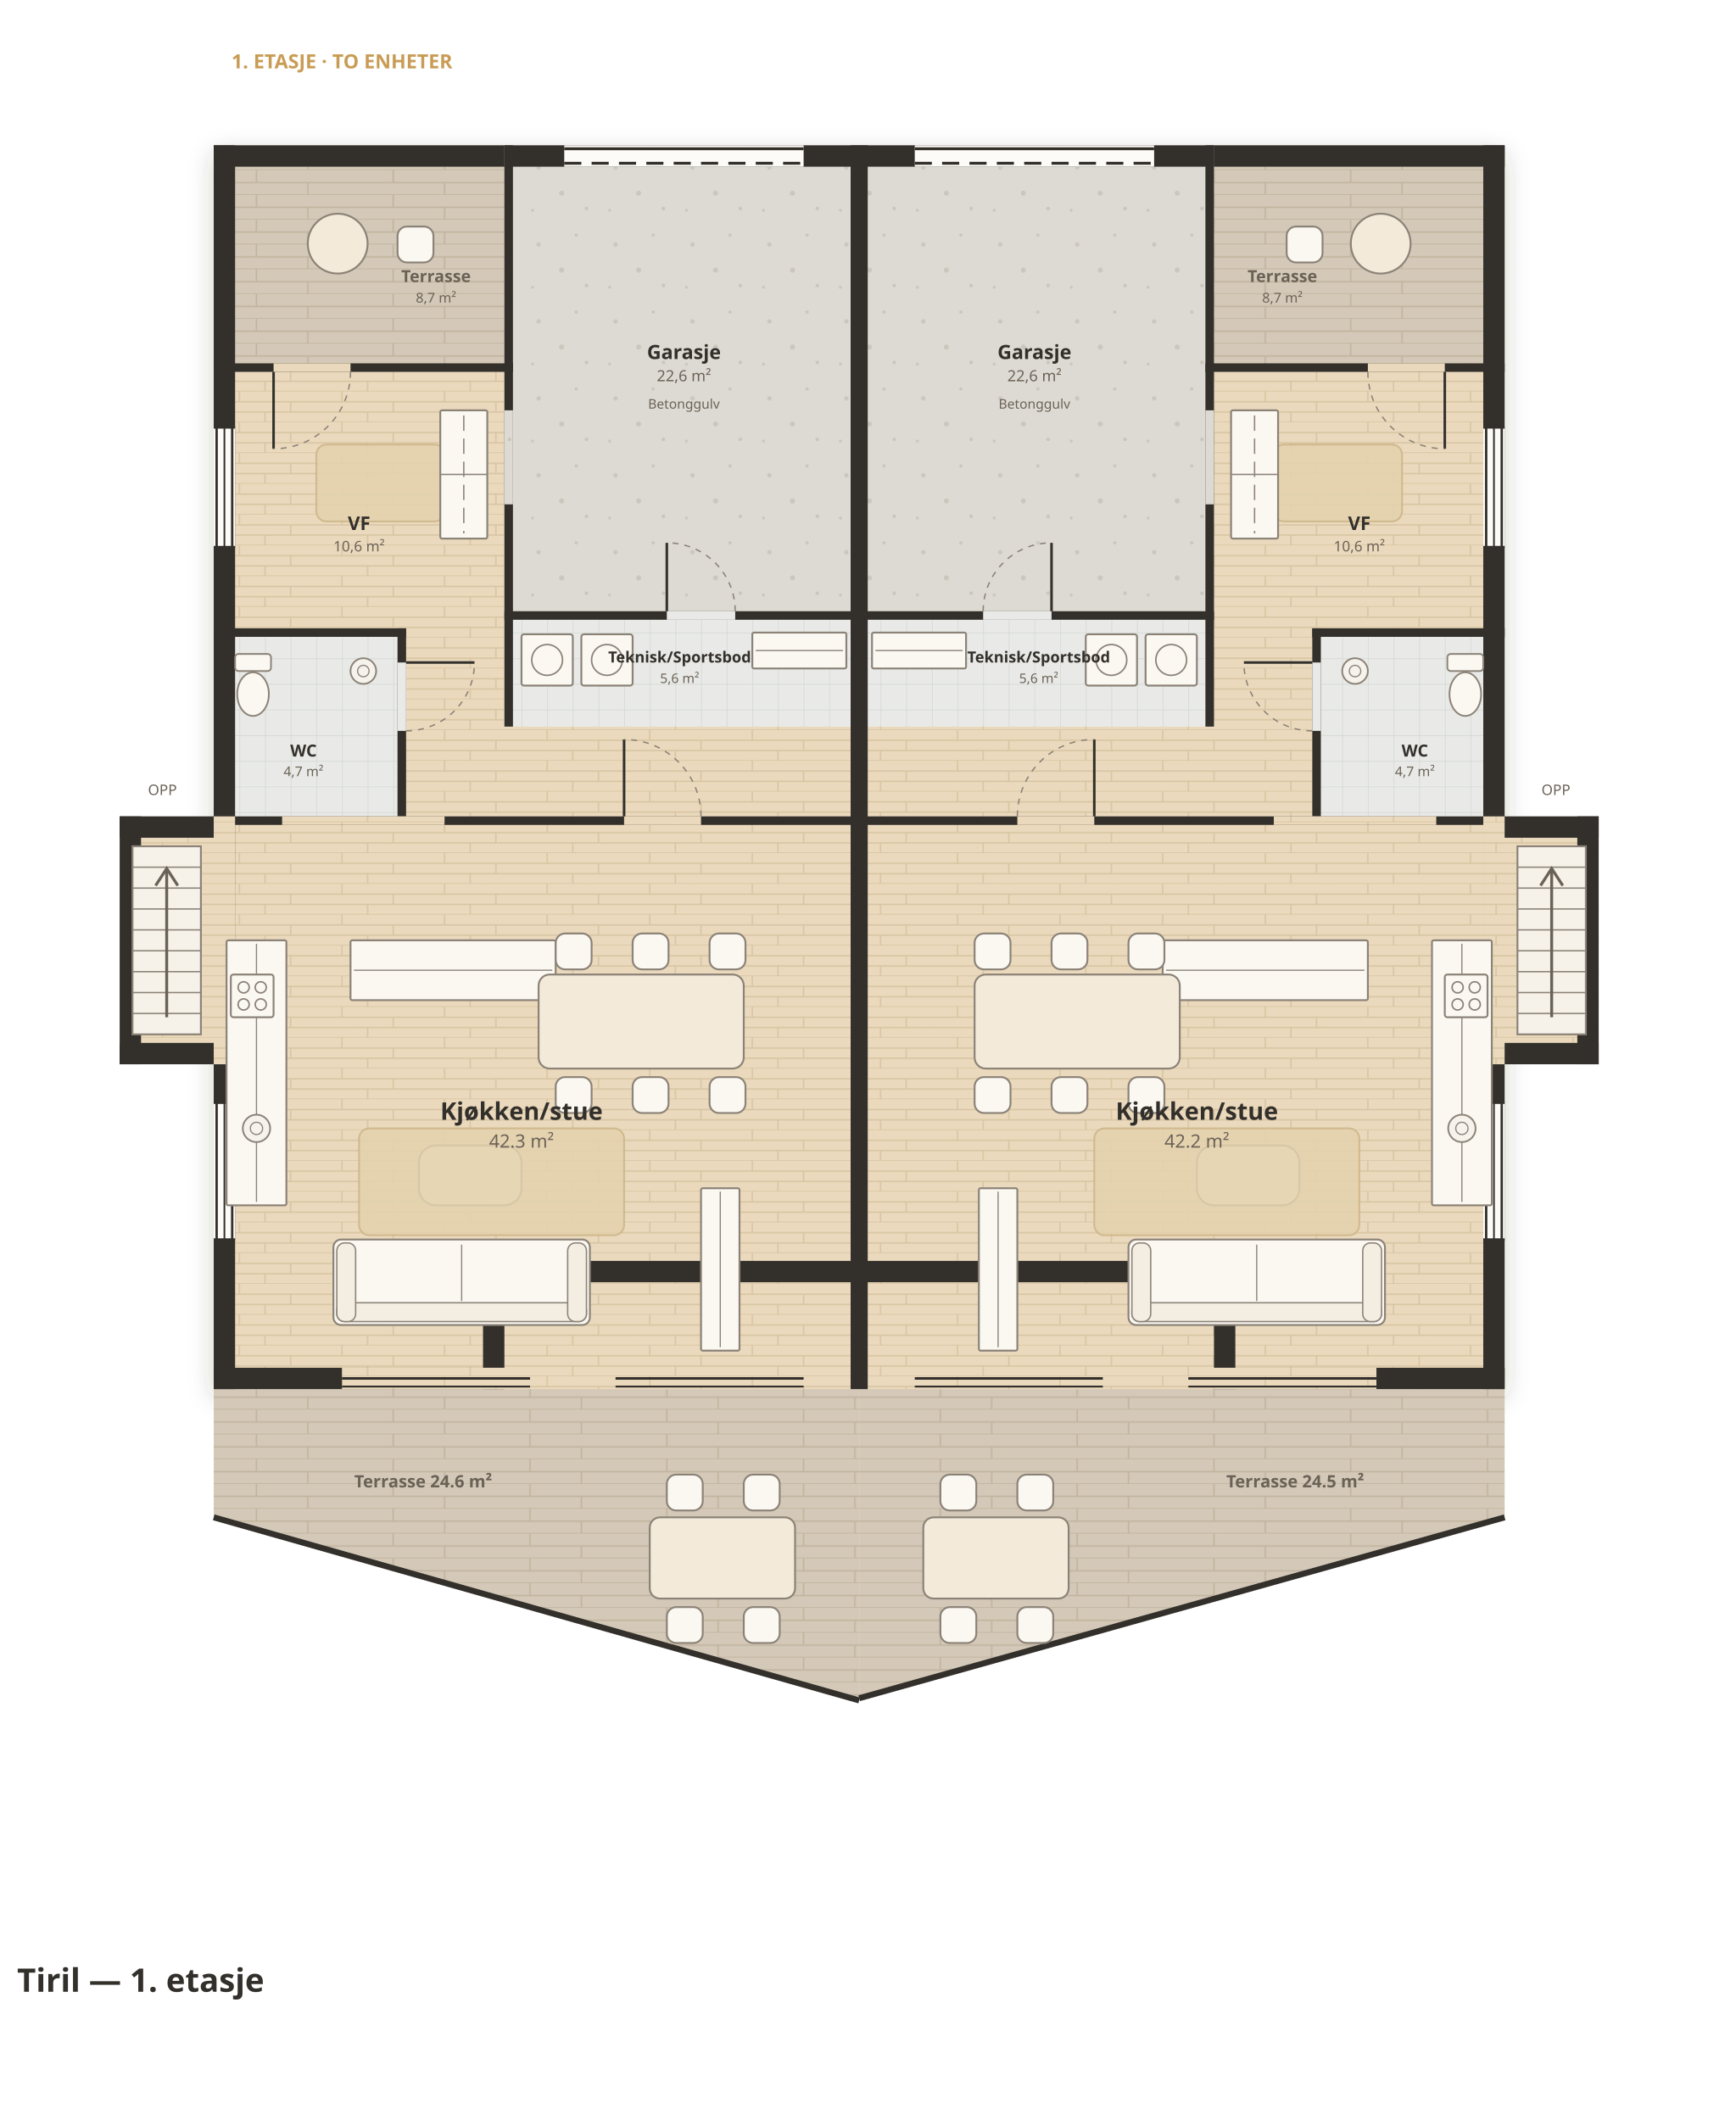
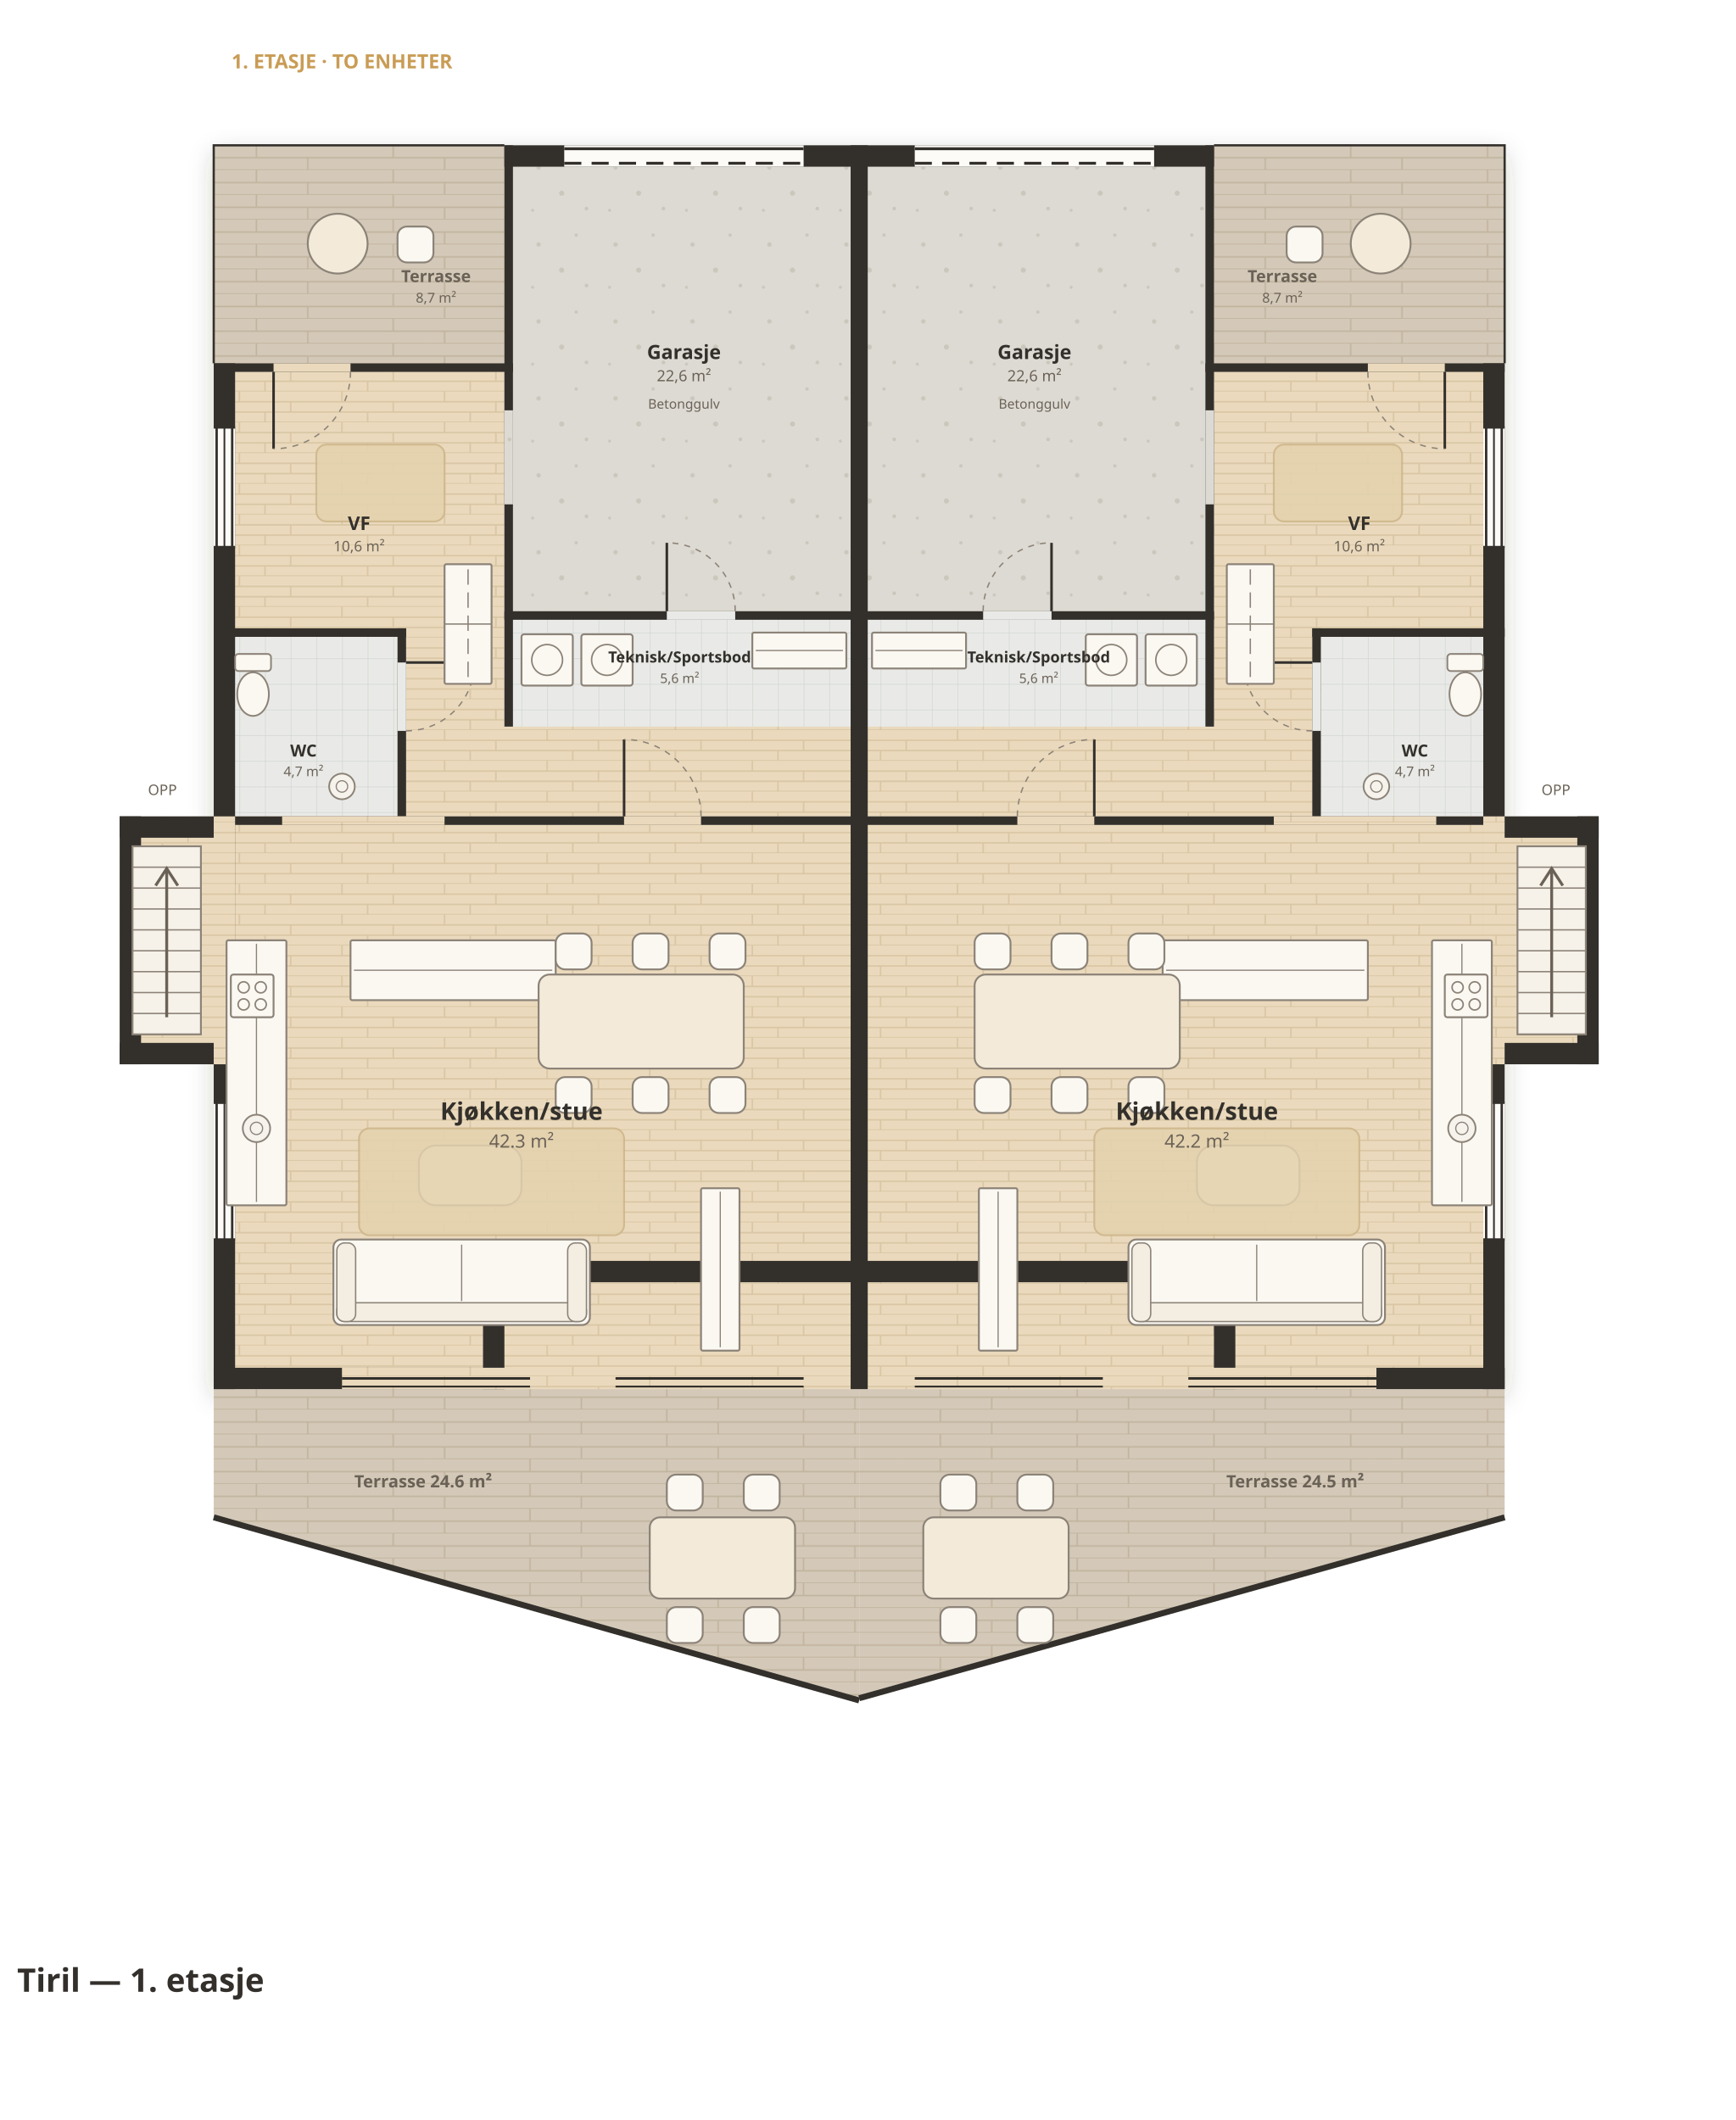
<svg xmlns="http://www.w3.org/2000/svg" viewBox="-2500 -1700 20300 24800" font-family="Poppins, Segoe UI, sans-serif">
  <defs>
    <pattern id="parkett" width="1200" height="360" patternUnits="userSpaceOnUse">
      <rect width="1200" height="360" fill="#EAD9BC" />
      <line x1="0" y1="120" x2="1200" y2="120" stroke="#D9C4A3" stroke-width="16" />
      <line x1="0" y1="240" x2="1200" y2="240" stroke="#D9C4A3" stroke-width="16" />
      <line x1="0" y1="360" x2="1200" y2="360" stroke="#D9C4A3" stroke-width="16" />
      <line x1="300" y1="0" x2="300" y2="120" stroke="#D9C4A3" stroke-width="16" />
      <line x1="900" y1="120" x2="900" y2="240" stroke="#D9C4A3" stroke-width="16" />
      <line x1="600" y1="240" x2="600" y2="360" stroke="#D9C4A3" stroke-width="16" />
    </pattern>
    <pattern id="flis" width="300" height="300" patternUnits="userSpaceOnUse">
      <rect width="300" height="300" fill="#E9EAE7" />
      <path d="M 300 0 L 0 0 0 300" fill="none" stroke="#D2D6D2" stroke-width="14" />
    </pattern>
    <pattern id="dekke" width="1600" height="290" patternUnits="userSpaceOnUse">
      <rect width="1600" height="290" fill="#D4C9B8" />
      <line x1="0" y1="145" x2="1600" y2="145" stroke="#C2B5A0" stroke-width="18" />
      <line x1="0" y1="290" x2="1600" y2="290" stroke="#C2B5A0" stroke-width="18" />
      <line x1="500" y1="0" x2="500" y2="145" stroke="#C2B5A0" stroke-width="18" />
      <line x1="1100" y1="145" x2="1100" y2="290" stroke="#C2B5A0" stroke-width="18" />
    </pattern>
    <pattern id="betong" width="900" height="900" patternUnits="userSpaceOnUse">
      <rect width="900" height="900" fill="#DDDAD3" />
      <circle cx="200" cy="260" r="26" fill="#CBC7BD" />
      <circle cx="640" cy="150" r="20" fill="#CBC7BD" />
      <circle cx="470" cy="560" r="30" fill="#CBC7BD" />
      <circle cx="760" cy="740" r="22" fill="#CBC7BD" />
      <circle cx="130" cy="760" r="18" fill="#CBC7BD" />
    </pattern>
    <filter id="skygge" x="-8%" y="-8%" width="116%" height="116%">
      <feDropShadow dx="0" dy="90" stdDeviation="140" flood-color="#33302C" flood-opacity="0.22" />
    </filter>
  </defs>
  <path d="M 0 0 H 15100 V 14550 H 0 Z" fill="#FDFBF7" filter="url(#skygge)" />
  <path d="M 0 14550 L 3400 14550 L 3400 13300 L 7550 13300 L 7550 18192 L 0 16050 Z" fill="url(#dekke)" />
  <path d="M 0 16050 L 7550 18192" fill="none" stroke="#33302C" stroke-width="70" />
  <text x="2450" y="15700" font-size="200" fill="#6b6257" font-weight="600" text-anchor="middle" font-family="Poppins, Segoe UI, sans-serif">Terrasse 24.6 m²</text>
  <rect x="5100" y="16050" width="1700" height="950" fill="#F3EAD9" stroke="#8C8378" stroke-width="22" rx="120" opacity="1" />
  <rect x="5300" y="15550" width="420" height="420" fill="#FBF8F2" stroke="#8C8378" stroke-width="22" rx="110" opacity="1" />
  <rect x="5300" y="17100" width="420" height="420" fill="#FBF8F2" stroke="#8C8378" stroke-width="22" rx="110" opacity="1" />
  <rect x="6200" y="15550" width="420" height="420" fill="#FBF8F2" stroke="#8C8378" stroke-width="22" rx="110" opacity="1" />
  <rect x="6200" y="17100" width="420" height="420" fill="#FBF8F2" stroke="#8C8378" stroke-width="22" rx="110" opacity="1" />
  <rect x="0" y="0" width="7550" height="14550" fill="url(#parkett)" stroke="none" stroke-width="0" rx="0" opacity="1" />
  <rect x="3400" y="0" width="4150" height="5450" fill="url(#betong)" stroke="none" stroke-width="0" rx="0" opacity="1" />
  <rect x="0" y="5650" width="2150" height="2200" fill="url(#flis)" stroke="none" stroke-width="0" rx="0" opacity="1" />
  <rect x="3400" y="5450" width="4150" height="1350" fill="url(#flis)" stroke="none" stroke-width="0" rx="0" opacity="1" />
  <rect x="0" y="0" width="3400" height="2550" fill="url(#dekke)" stroke="none" stroke-width="0" rx="0" opacity="1" />
  <text x="2600" y="1600" font-size="195" fill="#6b6257" font-weight="600" text-anchor="middle" font-family="Poppins, Segoe UI, sans-serif">Terrasse</text>
  <text x="2600" y="1840" font-size="160" fill="#6b6257" font-weight="400" text-anchor="middle" font-family="Poppins, Segoe UI, sans-serif">8,7 m²</text>
  <rect x="1100" y="800" width="700" height="700" fill="#F3EAD9" stroke="#8C8378" stroke-width="22" rx="350" opacity="1" />
  <rect x="2150" y="950" width="420" height="420" fill="#FBF8F2" stroke="#8C8378" stroke-width="22" rx="110" opacity="1" />
  <rect x="3400" y="0" width="4150" height="250" fill="#33302C" stroke="none" stroke-width="0" rx="0" opacity="1" />
-   <rect x="0" y="0" width="250" height="14550" fill="#33302C" stroke="none" stroke-width="0" rx="0" opacity="1" />
+   <rect x="0" y="2550" width="250" height="12000" fill="#33302C" stroke="none" stroke-width="0" rx="0" opacity="1" />
  <rect x="0" y="14300" width="3400" height="250" fill="#33302C" stroke="none" stroke-width="0" rx="0" opacity="1" />
  <rect x="3400" y="13050" width="4150" height="250" fill="#33302C" stroke="none" stroke-width="0" rx="0" opacity="1" />
  <rect x="3150" y="13050" width="250" height="1500" fill="#33302C" stroke="none" stroke-width="0" rx="0" opacity="1" />
-   <rect x="0" y="0" width="3400" height="250" fill="#33302C" stroke="none" stroke-width="0" rx="0" opacity="1" />
+   <path d="M 0 2550 L 0 0 L 3400 0" fill="none" stroke="#33302C" stroke-width="26" />
  <rect x="3400" y="0" width="100" height="6800" fill="#33302C" stroke="none" stroke-width="0" rx="0" opacity="1" />
  <rect x="0" y="2550" width="3500" height="100" fill="#33302C" stroke="none" stroke-width="0" rx="0" opacity="1" />
  <rect x="0" y="5650" width="2250" height="100" fill="#33302C" stroke="none" stroke-width="0" rx="0" opacity="1" />
  <rect x="2150" y="5650" width="100" height="2200" fill="#33302C" stroke="none" stroke-width="0" rx="0" opacity="1" />
  <rect x="3400" y="5450" width="4150" height="100" fill="#33302C" stroke="none" stroke-width="0" rx="0" opacity="1" />
  <rect x="0" y="7850" width="7550" height="100" fill="#33302C" stroke="none" stroke-width="0" rx="0" opacity="1" />
  <rect x="4100" y="0" width="2800" height="250" fill="#FDFBF7" stroke="none" stroke-width="0" rx="0" opacity="1" />
  <line x1="4100" y1="40" x2="6900" y2="40" stroke="#33302C" stroke-width="34" />
  <line x1="4100" y1="210" x2="6900" y2="210" stroke="#33302C" stroke-width="34" stroke-dasharray="200 120" />
  <rect x="700" y="2550" width="900" height="100" fill="#EAD9BC" stroke="none" stroke-width="0" rx="0" opacity="1" />
  <path d="M 700 2650 L 700 3550" stroke="#33302C" stroke-width="30" fill="none" />
  <path d="M 1600 2650 A 900 900 0 0 1 700 3550" stroke="#8C8378" stroke-width="16" fill="none" stroke-dasharray="70 70" />
  <rect x="3400" y="3100" width="100" height="1100" fill="url(#betong)" stroke="none" stroke-width="0" rx="0" opacity="1" />
  <rect x="2150" y="6050" width="100" height="800" fill="#E9EAE7" stroke="none" stroke-width="0" rx="0" opacity="1" />
  <path d="M 2250 6050 L 3050 6050" stroke="#33302C" stroke-width="30" fill="none" />
  <path d="M 2250 6850 A 800 800 0 0 0 3050 6050" stroke="#8C8378" stroke-width="16" fill="none" stroke-dasharray="70 70" />
  <rect x="5300" y="5450" width="800" height="100" fill="#E9EAE7" stroke="none" stroke-width="0" rx="0" opacity="1" />
  <path d="M 5300 5450 L 5300 4650" stroke="#33302C" stroke-width="30" fill="none" />
  <path d="M 6100 5450 A 800 800 0 0 0 5300 4650" stroke="#8C8378" stroke-width="16" fill="none" stroke-dasharray="70 70" />
  <rect x="800" y="7850" width="1900" height="100" fill="url(#parkett)" stroke="none" stroke-width="0" rx="0" opacity="1" />
  <rect x="4800" y="7850" width="900" height="100" fill="#EAD9BC" stroke="none" stroke-width="0" rx="0" opacity="1" />
  <path d="M 4800 7850 L 4800 6950" stroke="#33302C" stroke-width="30" fill="none" />
  <path d="M 5700 7850 A 900 900 0 0 0 4800 6950" stroke="#8C8378" stroke-width="16" fill="none" stroke-dasharray="70 70" />
  <rect x="-1100" y="7850" width="1350" height="2900" fill="url(#parkett)" stroke="none" stroke-width="0" rx="0" opacity="1" />
  <rect x="-1100" y="7850" width="1100" height="250" fill="#33302C" stroke="none" stroke-width="0" rx="0" opacity="1" />
  <rect x="-1100" y="10500" width="1100" height="250" fill="#33302C" stroke="none" stroke-width="0" rx="0" opacity="1" />
  <rect x="-1100" y="7850" width="250" height="2900" fill="#33302C" stroke="none" stroke-width="0" rx="0" opacity="1" />
  <rect x="-950" y="8200" width="800" height="2200" fill="#F6F2EA" stroke="#8C8378" stroke-width="22" rx="0" opacity="1" />
  <line x1="-950" y1="8444.444" x2="-150" y2="8444.444" stroke="#8C8378" stroke-width="16" />
  <line x1="-950" y1="8688.889" x2="-150" y2="8688.889" stroke="#8C8378" stroke-width="16" />
  <line x1="-950" y1="8933.333" x2="-150" y2="8933.333" stroke="#8C8378" stroke-width="16" />
  <line x1="-950" y1="9177.778" x2="-150" y2="9177.778" stroke="#8C8378" stroke-width="16" />
  <line x1="-950" y1="9422.222" x2="-150" y2="9422.222" stroke="#8C8378" stroke-width="16" />
  <line x1="-950" y1="9666.667" x2="-150" y2="9666.667" stroke="#8C8378" stroke-width="16" />
  <line x1="-950" y1="9911.111" x2="-150" y2="9911.111" stroke="#8C8378" stroke-width="16" />
  <line x1="-950" y1="10155.556" x2="-150" y2="10155.556" stroke="#8C8378" stroke-width="16" />
  <line x1="-550.0" y1="10200" x2="-550.0" y2="8460" stroke="#6b6257" stroke-width="34" />
  <path d="M -680.0 8660 L -550.0 8460 L -420.0 8660" fill="none" stroke="#6b6257" stroke-width="34" />
  <text x="-600" y="7600" font-size="170" fill="#6b6257" font-weight="500" text-anchor="middle" font-family="Poppins, Segoe UI, sans-serif">OPP</text>
  <rect x="0" y="8650" width="250" height="1400" fill="url(#parkett)" stroke="none" stroke-width="0" rx="0" opacity="1" />
  <rect x="1500" y="14300" width="2200" height="250" fill="url(#parkett)" stroke="none" stroke-width="0" rx="0" opacity="1" />
  <line x1="1500" y1="14425.0" x2="3700" y2="14425.0" stroke="#33302C" stroke-width="30" />
  <line x1="1500" y1="14520" x2="3700" y2="14520" stroke="#33302C" stroke-width="22" />
  <rect x="4700" y="14300" width="2200" height="250" fill="url(#parkett)" stroke="none" stroke-width="0" rx="0" opacity="1" />
  <line x1="4700" y1="14425.0" x2="6900" y2="14425.0" stroke="#33302C" stroke-width="30" />
  <line x1="4700" y1="14520" x2="6900" y2="14520" stroke="#33302C" stroke-width="22" />
  <rect x="0" y="3300" width="250" height="1400" fill="#FDFBF7" stroke="none" stroke-width="0" rx="0" opacity="1" />
  <line x1="34" y1="3300" x2="34" y2="4700" stroke="#33302C" stroke-width="28" />
  <line x1="216" y1="3300" x2="216" y2="4700" stroke="#33302C" stroke-width="28" />
  <line x1="125.0" y1="3300" x2="125.0" y2="4700" stroke="#33302C" stroke-width="20" />
  <line x1="0" y1="3300" x2="250" y2="3300" stroke="#33302C" stroke-width="28" />
  <line x1="0" y1="4700" x2="250" y2="4700" stroke="#33302C" stroke-width="28" />
  <rect x="0" y="11200" width="250" height="1600" fill="#FDFBF7" stroke="none" stroke-width="0" rx="0" opacity="1" />
  <line x1="34" y1="11200" x2="34" y2="12800" stroke="#33302C" stroke-width="28" />
  <line x1="216" y1="11200" x2="216" y2="12800" stroke="#33302C" stroke-width="28" />
  <line x1="125.0" y1="11200" x2="125.0" y2="12800" stroke="#33302C" stroke-width="20" />
  <line x1="0" y1="11200" x2="250" y2="11200" stroke="#33302C" stroke-width="28" />
  <line x1="0" y1="12800" x2="250" y2="12800" stroke="#33302C" stroke-width="28" />
  <text x="5500" y="2500" font-size="230" fill="#33302C" font-weight="600" text-anchor="middle" font-family="Poppins, Segoe UI, sans-serif">Garasje</text>
  <text x="5500" y="2760" font-size="180" fill="#6b6257" font-weight="400" text-anchor="middle" font-family="Poppins, Segoe UI, sans-serif">22,6 m²</text>
  <text x="5500" y="3080" font-size="155" fill="#6b6257" font-weight="400" text-anchor="middle" font-family="Poppins, Segoe UI, sans-serif">Betonggulv</text>
  <rect x="1200" y="3500" width="1500" height="900" fill="#E4D2AE" stroke="#CDB588" stroke-width="22" rx="120" opacity="0.85" />
-   <rect x="2650" y="3100" width="550" height="1500" fill="#FBF8F2" stroke="#8C8378" stroke-width="22" rx="20" opacity="1" />
-   <line x1="2925.0" y1="3160" x2="2925.0" y2="4540" stroke="#8C8378" stroke-width="16" stroke-dasharray="180 90" />
-   <line x1="2650" y1="3850.0" x2="3200" y2="3850.0" stroke="#8C8378" stroke-width="16" />
+   <rect x="2700" y="4900" width="550" height="1400" fill="#FBF8F2" stroke="#8C8378" stroke-width="22" rx="20" opacity="1" />
+   <line x1="2975.0" y1="4960" x2="2975.0" y2="6240" stroke="#8C8378" stroke-width="16" stroke-dasharray="180 90" />
+   <line x1="2700" y1="5600.0" x2="3250" y2="5600.0" stroke="#8C8378" stroke-width="16" />
  <rect x="250" y="5950" width="420" height="200" fill="#FBF8F2" stroke="#8C8378" stroke-width="20" rx="40" opacity="1" />
  <ellipse cx="460" cy="6420" rx="185" ry="255" fill="#FBF8F2" stroke="#8C8378" stroke-width="20" />
-   <circle cx="1750" cy="6150" r="150" fill="#F6F3EC" stroke="#8C8378" stroke-width="20" />
-   <circle cx="1750" cy="6150" r="67" fill="none" stroke="#8C8378" stroke-width="14" />
+   <circle cx="1500" cy="7500" r="150" fill="#F6F3EC" stroke="#8C8378" stroke-width="20" />
+   <circle cx="1500" cy="7500" r="67" fill="none" stroke="#8C8378" stroke-width="14" />
  <rect x="3600" y="5720" width="600" height="600" fill="#FBF8F2" stroke="#8C8378" stroke-width="22" rx="30" opacity="1" />
  <circle cx="3900.0" cy="6020.0" r="180.0" fill="none" stroke="#8C8378" stroke-width="18" />
  <rect x="4300" y="5720" width="600" height="600" fill="#FBF8F2" stroke="#8C8378" stroke-width="22" rx="30" opacity="1" />
  <circle cx="4600.0" cy="6020.0" r="180.0" fill="none" stroke="#8C8378" stroke-width="18" />
  <rect x="6300" y="5700" width="1100" height="420" fill="#FBF8F2" stroke="#8C8378" stroke-width="22" rx="20" opacity="1" />
  <line x1="6340" y1="5910.0" x2="7360" y2="5910.0" stroke="#8C8378" stroke-width="14" />
  <rect x="150" y="9300" width="700" height="3100" fill="#FBF8F2" stroke="#8C8378" stroke-width="22" rx="20" opacity="1" />
  <line x1="500.0" y1="9340" x2="500.0" y2="12360" stroke="#8C8378" stroke-width="14" />
  <rect x="200" y="9700" width="500" height="500" fill="#FBF8F2" stroke="#8C8378" stroke-width="22" rx="30" opacity="1" />
  <circle cx="350.0" cy="9850.0" r="65.0" fill="none" stroke="#8C8378" stroke-width="18" />
  <circle cx="550.0" cy="9850.0" r="65.0" fill="none" stroke="#8C8378" stroke-width="18" />
  <circle cx="350.0" cy="10050.0" r="65.0" fill="none" stroke="#8C8378" stroke-width="18" />
  <circle cx="550.0" cy="10050.0" r="65.0" fill="none" stroke="#8C8378" stroke-width="18" />
  <circle cx="500" cy="11500" r="160" fill="#F6F3EC" stroke="#8C8378" stroke-width="20" />
  <circle cx="500" cy="11500" r="72" fill="none" stroke="#8C8378" stroke-width="14" />
  <rect x="1600" y="9300" width="2400" height="700" fill="#FBF8F2" stroke="#8C8378" stroke-width="22" rx="20" opacity="1" />
  <line x1="1640" y1="9650.0" x2="3960" y2="9650.0" stroke="#8C8378" stroke-width="14" />
  <rect x="3800" y="9700" width="2400" height="1100" fill="#F3EAD9" stroke="#8C8378" stroke-width="22" rx="130" opacity="1" />
  <rect x="4000" y="9220" width="420" height="420" fill="#FBF8F2" stroke="#8C8378" stroke-width="22" rx="110" opacity="1" />
  <rect x="4000" y="10900" width="420" height="420" fill="#FBF8F2" stroke="#8C8378" stroke-width="22" rx="110" opacity="1" />
  <rect x="4900" y="9220" width="420" height="420" fill="#FBF8F2" stroke="#8C8378" stroke-width="22" rx="110" opacity="1" />
  <rect x="4900" y="10900" width="420" height="420" fill="#FBF8F2" stroke="#8C8378" stroke-width="22" rx="110" opacity="1" />
  <rect x="5800" y="9220" width="420" height="420" fill="#FBF8F2" stroke="#8C8378" stroke-width="22" rx="110" opacity="1" />
  <rect x="5800" y="10900" width="420" height="420" fill="#FBF8F2" stroke="#8C8378" stroke-width="22" rx="110" opacity="1" />
  <rect x="1400" y="12800" width="3000" height="1000" fill="#FBF8F2" stroke="#8C8378" stroke-width="22" rx="90" opacity="1" />
  <rect x="1440" y="13540" width="2920" height="220" fill="#F3EDE2" stroke="#8C8378" stroke-width="16" rx="90" opacity="1" />
  <rect x="1440" y="12840" width="220" height="920" fill="#F3EDE2" stroke="#8C8378" stroke-width="16" rx="90" opacity="1" />
  <rect x="4140" y="12840" width="220" height="920" fill="#F3EDE2" stroke="#8C8378" stroke-width="16" rx="90" opacity="1" />
  <line x1="2900.0" y1="12860" x2="2900.0" y2="13520" stroke="#8C8378" stroke-width="14" />
  <rect x="2400" y="11700" width="1200" height="700" fill="#F3EAD9" stroke="#8C8378" stroke-width="22" rx="200" opacity="1" />
  <rect x="1700" y="11500" width="3100" height="1250" fill="#E4D2AE" stroke="#CDB588" stroke-width="22" rx="120" opacity="0.85" />
  <rect x="5700" y="12200" width="450" height="1900" fill="#FBF8F2" stroke="#8C8378" stroke-width="22" rx="20" opacity="1" />
  <line x1="5925.0" y1="12240" x2="5925.0" y2="14060" stroke="#8C8378" stroke-width="14" />
  <text x="1700" y="4500" font-size="220" fill="#33302C" font-weight="600" text-anchor="middle" font-family="Poppins, Segoe UI, sans-serif">VF</text>
  <text x="1700" y="4750" font-size="170" fill="#6b6257" font-weight="400" text-anchor="middle" font-family="Poppins, Segoe UI, sans-serif">10,6 m²</text>
  <text x="1050" y="7150" font-size="195" fill="#33302C" font-weight="600" text-anchor="middle" font-family="Poppins, Segoe UI, sans-serif">WC</text>
  <text x="1050" y="7380" font-size="158" fill="#6b6257" font-weight="400" text-anchor="middle" font-family="Poppins, Segoe UI, sans-serif">4,7 m²</text>
  <text x="5450" y="6050" font-size="180" fill="#33302C" font-weight="600" text-anchor="middle" font-family="Poppins, Segoe UI, sans-serif">Teknisk/Sportsbod</text>
  <text x="5450" y="6290" font-size="155" fill="#6b6257" font-weight="400" text-anchor="middle" font-family="Poppins, Segoe UI, sans-serif">5,6 m²</text>
  <text x="3600" y="11400" font-size="285" fill="#33302C" font-weight="600" text-anchor="middle" font-family="Poppins, Segoe UI, sans-serif">Kjøkken/stue</text>
  <text x="3600" y="11725" font-size="215" fill="#6b6257" font-weight="400" text-anchor="middle" font-family="Poppins, Segoe UI, sans-serif">42.3 m²</text>
  <path d="M 15100 14550 L 11700 14550 L 11700 13300 L 7550 13300 L 7550 18166 L 15100 16050 Z" fill="url(#dekke)" />
  <path d="M 15100 16050 L 7550 18166" fill="none" stroke="#33302C" stroke-width="70" />
  <text x="12650" y="15700" font-size="200" fill="#6b6257" font-weight="600" text-anchor="middle" font-family="Poppins, Segoe UI, sans-serif">Terrasse 24.5 m²</text>
  <rect x="8300" y="16050" width="1700" height="950" fill="#F3EAD9" stroke="#8C8378" stroke-width="22" rx="120" opacity="1" />
  <rect x="9400" y="15550" width="420" height="420" fill="#FBF8F2" stroke="#8C8378" stroke-width="22" rx="110" opacity="1" />
  <rect x="9400" y="17100" width="420" height="420" fill="#FBF8F2" stroke="#8C8378" stroke-width="22" rx="110" opacity="1" />
  <rect x="8500" y="15550" width="420" height="420" fill="#FBF8F2" stroke="#8C8378" stroke-width="22" rx="110" opacity="1" />
  <rect x="8500" y="17100" width="420" height="420" fill="#FBF8F2" stroke="#8C8378" stroke-width="22" rx="110" opacity="1" />
  <rect x="7550" y="0" width="7550" height="14550" fill="url(#parkett)" stroke="none" stroke-width="0" rx="0" opacity="1" />
  <rect x="7550" y="0" width="4150" height="5450" fill="url(#betong)" stroke="none" stroke-width="0" rx="0" opacity="1" />
  <rect x="12950" y="5650" width="2150" height="2200" fill="url(#flis)" stroke="none" stroke-width="0" rx="0" opacity="1" />
  <rect x="7550" y="5450" width="4150" height="1350" fill="url(#flis)" stroke="none" stroke-width="0" rx="0" opacity="1" />
  <rect x="11700" y="0" width="3400" height="2550" fill="url(#dekke)" stroke="none" stroke-width="0" rx="0" opacity="1" />
  <text x="12500" y="1600" font-size="195" fill="#6b6257" font-weight="600" text-anchor="middle" font-family="Poppins, Segoe UI, sans-serif">Terrasse</text>
  <text x="12500" y="1840" font-size="160" fill="#6b6257" font-weight="400" text-anchor="middle" font-family="Poppins, Segoe UI, sans-serif">8,7 m²</text>
  <rect x="13300" y="800" width="700" height="700" fill="#F3EAD9" stroke="#8C8378" stroke-width="22" rx="350" opacity="1" />
  <rect x="12550" y="950" width="420" height="420" fill="#FBF8F2" stroke="#8C8378" stroke-width="22" rx="110" opacity="1" />
  <rect x="7550" y="0" width="4150" height="250" fill="#33302C" stroke="none" stroke-width="0" rx="0" opacity="1" />
-   <rect x="14850" y="0" width="250" height="14550" fill="#33302C" stroke="none" stroke-width="0" rx="0" opacity="1" />
+   <rect x="14850" y="2550" width="250" height="12000" fill="#33302C" stroke="none" stroke-width="0" rx="0" opacity="1" />
  <rect x="11700" y="14300" width="3400" height="250" fill="#33302C" stroke="none" stroke-width="0" rx="0" opacity="1" />
  <rect x="7550" y="13050" width="4150" height="250" fill="#33302C" stroke="none" stroke-width="0" rx="0" opacity="1" />
  <rect x="11700" y="13050" width="250" height="1500" fill="#33302C" stroke="none" stroke-width="0" rx="0" opacity="1" />
-   <rect x="11700" y="0" width="3400" height="250" fill="#33302C" stroke="none" stroke-width="0" rx="0" opacity="1" />
+   <path d="M 15100 2550 L 15100 0 L 11700 0" fill="none" stroke="#33302C" stroke-width="26" />
  <rect x="11600" y="0" width="100" height="6800" fill="#33302C" stroke="none" stroke-width="0" rx="0" opacity="1" />
  <rect x="11600" y="2550" width="3500" height="100" fill="#33302C" stroke="none" stroke-width="0" rx="0" opacity="1" />
  <rect x="12850" y="5650" width="2250" height="100" fill="#33302C" stroke="none" stroke-width="0" rx="0" opacity="1" />
  <rect x="12850" y="5650" width="100" height="2200" fill="#33302C" stroke="none" stroke-width="0" rx="0" opacity="1" />
  <rect x="7550" y="5450" width="4150" height="100" fill="#33302C" stroke="none" stroke-width="0" rx="0" opacity="1" />
  <rect x="7550" y="7850" width="7550" height="100" fill="#33302C" stroke="none" stroke-width="0" rx="0" opacity="1" />
  <rect x="8200" y="0" width="2800" height="250" fill="#FDFBF7" stroke="none" stroke-width="0" rx="0" opacity="1" />
  <line x1="8200" y1="40" x2="11000" y2="40" stroke="#33302C" stroke-width="34" />
  <line x1="8200" y1="210" x2="11000" y2="210" stroke="#33302C" stroke-width="34" stroke-dasharray="200 120" />
  <rect x="13500" y="2550" width="900" height="100" fill="#EAD9BC" stroke="none" stroke-width="0" rx="0" opacity="1" />
  <path d="M 14400 2650 L 14400 3550" stroke="#33302C" stroke-width="30" fill="none" />
  <path d="M 13500 2650 A 900 900 0 0 0 14400 3550" stroke="#8C8378" stroke-width="16" fill="none" stroke-dasharray="70 70" />
  <rect x="11600" y="3100" width="100" height="1100" fill="url(#betong)" stroke="none" stroke-width="0" rx="0" opacity="1" />
  <rect x="12850" y="6050" width="100" height="800" fill="#E9EAE7" stroke="none" stroke-width="0" rx="0" opacity="1" />
  <path d="M 12850 6050 L 12050 6050" stroke="#33302C" stroke-width="30" fill="none" />
  <path d="M 12850 6850 A 800 800 0 0 1 12050 6050" stroke="#8C8378" stroke-width="16" fill="none" stroke-dasharray="70 70" />
  <rect x="9000" y="5450" width="800" height="100" fill="#E9EAE7" stroke="none" stroke-width="0" rx="0" opacity="1" />
  <path d="M 9800 5450 L 9800 4650" stroke="#33302C" stroke-width="30" fill="none" />
  <path d="M 9000 5450 A 800 800 0 0 1 9800 4650" stroke="#8C8378" stroke-width="16" fill="none" stroke-dasharray="70 70" />
  <rect x="12400" y="7850" width="1900" height="100" fill="url(#parkett)" stroke="none" stroke-width="0" rx="0" opacity="1" />
  <rect x="9400" y="7850" width="900" height="100" fill="#EAD9BC" stroke="none" stroke-width="0" rx="0" opacity="1" />
  <path d="M 10300 7850 L 10300 6950" stroke="#33302C" stroke-width="30" fill="none" />
  <path d="M 9400 7850 A 900 900 0 0 1 10300 6950" stroke="#8C8378" stroke-width="16" fill="none" stroke-dasharray="70 70" />
  <rect x="14850" y="7850" width="1350" height="2900" fill="url(#parkett)" stroke="none" stroke-width="0" rx="0" opacity="1" />
  <rect x="15100" y="7850" width="1100" height="250" fill="#33302C" stroke="none" stroke-width="0" rx="0" opacity="1" />
  <rect x="15100" y="10500" width="1100" height="250" fill="#33302C" stroke="none" stroke-width="0" rx="0" opacity="1" />
  <rect x="15950" y="7850" width="250" height="2900" fill="#33302C" stroke="none" stroke-width="0" rx="0" opacity="1" />
  <rect x="15250" y="8200" width="800" height="2200" fill="#F6F2EA" stroke="#8C8378" stroke-width="22" rx="0" opacity="1" />
  <line x1="15250" y1="8444.444" x2="16050" y2="8444.444" stroke="#8C8378" stroke-width="16" />
  <line x1="15250" y1="8688.889" x2="16050" y2="8688.889" stroke="#8C8378" stroke-width="16" />
  <line x1="15250" y1="8933.333" x2="16050" y2="8933.333" stroke="#8C8378" stroke-width="16" />
  <line x1="15250" y1="9177.778" x2="16050" y2="9177.778" stroke="#8C8378" stroke-width="16" />
  <line x1="15250" y1="9422.222" x2="16050" y2="9422.222" stroke="#8C8378" stroke-width="16" />
  <line x1="15250" y1="9666.667" x2="16050" y2="9666.667" stroke="#8C8378" stroke-width="16" />
  <line x1="15250" y1="9911.111" x2="16050" y2="9911.111" stroke="#8C8378" stroke-width="16" />
  <line x1="15250" y1="10155.556" x2="16050" y2="10155.556" stroke="#8C8378" stroke-width="16" />
  <line x1="15650.0" y1="10200" x2="15650.0" y2="8460" stroke="#6b6257" stroke-width="34" />
  <path d="M 15520.0 8660 L 15650.0 8460 L 15780.0 8660" fill="none" stroke="#6b6257" stroke-width="34" />
  <text x="15700" y="7600" font-size="170" fill="#6b6257" font-weight="500" text-anchor="middle" font-family="Poppins, Segoe UI, sans-serif">OPP</text>
  <rect x="14850" y="8650" width="250" height="1400" fill="url(#parkett)" stroke="none" stroke-width="0" rx="0" opacity="1" />
  <rect x="11400" y="14300" width="2200" height="250" fill="url(#parkett)" stroke="none" stroke-width="0" rx="0" opacity="1" />
  <line x1="11400" y1="14425.0" x2="13600" y2="14425.0" stroke="#33302C" stroke-width="30" />
  <line x1="11400" y1="14520" x2="13600" y2="14520" stroke="#33302C" stroke-width="22" />
  <rect x="8200" y="14300" width="2200" height="250" fill="url(#parkett)" stroke="none" stroke-width="0" rx="0" opacity="1" />
  <line x1="8200" y1="14425.0" x2="10400" y2="14425.0" stroke="#33302C" stroke-width="30" />
  <line x1="8200" y1="14520" x2="10400" y2="14520" stroke="#33302C" stroke-width="22" />
  <rect x="14850" y="3300" width="250" height="1400" fill="#FDFBF7" stroke="none" stroke-width="0" rx="0" opacity="1" />
  <line x1="14884" y1="3300" x2="14884" y2="4700" stroke="#33302C" stroke-width="28" />
  <line x1="15066" y1="3300" x2="15066" y2="4700" stroke="#33302C" stroke-width="28" />
  <line x1="14975.0" y1="3300" x2="14975.0" y2="4700" stroke="#33302C" stroke-width="20" />
  <line x1="14850" y1="3300" x2="15100" y2="3300" stroke="#33302C" stroke-width="28" />
  <line x1="14850" y1="4700" x2="15100" y2="4700" stroke="#33302C" stroke-width="28" />
  <rect x="14850" y="11200" width="250" height="1600" fill="#FDFBF7" stroke="none" stroke-width="0" rx="0" opacity="1" />
  <line x1="14884" y1="11200" x2="14884" y2="12800" stroke="#33302C" stroke-width="28" />
  <line x1="15066" y1="11200" x2="15066" y2="12800" stroke="#33302C" stroke-width="28" />
  <line x1="14975.0" y1="11200" x2="14975.0" y2="12800" stroke="#33302C" stroke-width="20" />
  <line x1="14850" y1="11200" x2="15100" y2="11200" stroke="#33302C" stroke-width="28" />
  <line x1="14850" y1="12800" x2="15100" y2="12800" stroke="#33302C" stroke-width="28" />
  <text x="9600" y="2500" font-size="230" fill="#33302C" font-weight="600" text-anchor="middle" font-family="Poppins, Segoe UI, sans-serif">Garasje</text>
  <text x="9600" y="2760" font-size="180" fill="#6b6257" font-weight="400" text-anchor="middle" font-family="Poppins, Segoe UI, sans-serif">22,6 m²</text>
  <text x="9600" y="3080" font-size="155" fill="#6b6257" font-weight="400" text-anchor="middle" font-family="Poppins, Segoe UI, sans-serif">Betonggulv</text>
  <rect x="12400" y="3500" width="1500" height="900" fill="#E4D2AE" stroke="#CDB588" stroke-width="22" rx="120" opacity="0.85" />
-   <rect x="11900" y="3100" width="550" height="1500" fill="#FBF8F2" stroke="#8C8378" stroke-width="22" rx="20" opacity="1" />
-   <line x1="12175.0" y1="3160" x2="12175.0" y2="4540" stroke="#8C8378" stroke-width="16" stroke-dasharray="180 90" />
-   <line x1="11900" y1="3850.0" x2="12450" y2="3850.0" stroke="#8C8378" stroke-width="16" />
+   <rect x="11850" y="4900" width="550" height="1400" fill="#FBF8F2" stroke="#8C8378" stroke-width="22" rx="20" opacity="1" />
+   <line x1="12125.0" y1="4960" x2="12125.0" y2="6240" stroke="#8C8378" stroke-width="16" stroke-dasharray="180 90" />
+   <line x1="11850" y1="5600.0" x2="12400" y2="5600.0" stroke="#8C8378" stroke-width="16" />
  <rect x="14430" y="5950" width="420" height="200" fill="#FBF8F2" stroke="#8C8378" stroke-width="20" rx="40" opacity="1" />
  <ellipse cx="14640" cy="6420" rx="185" ry="255" fill="#FBF8F2" stroke="#8C8378" stroke-width="20" />
-   <circle cx="13350" cy="6150" r="150" fill="#F6F3EC" stroke="#8C8378" stroke-width="20" />
-   <circle cx="13350" cy="6150" r="67" fill="none" stroke="#8C8378" stroke-width="14" />
+   <circle cx="13600" cy="7500" r="150" fill="#F6F3EC" stroke="#8C8378" stroke-width="20" />
+   <circle cx="13600" cy="7500" r="67" fill="none" stroke="#8C8378" stroke-width="14" />
  <rect x="10900" y="5720" width="600" height="600" fill="#FBF8F2" stroke="#8C8378" stroke-width="22" rx="30" opacity="1" />
  <circle cx="11200.0" cy="6020.0" r="180.0" fill="none" stroke="#8C8378" stroke-width="18" />
  <rect x="10200" y="5720" width="600" height="600" fill="#FBF8F2" stroke="#8C8378" stroke-width="22" rx="30" opacity="1" />
  <circle cx="10500.0" cy="6020.0" r="180.0" fill="none" stroke="#8C8378" stroke-width="18" />
  <rect x="7700" y="5700" width="1100" height="420" fill="#FBF8F2" stroke="#8C8378" stroke-width="22" rx="20" opacity="1" />
  <line x1="7740" y1="5910.0" x2="8760" y2="5910.0" stroke="#8C8378" stroke-width="14" />
  <rect x="14250" y="9300" width="700" height="3100" fill="#FBF8F2" stroke="#8C8378" stroke-width="22" rx="20" opacity="1" />
  <line x1="14600.0" y1="9340" x2="14600.0" y2="12360" stroke="#8C8378" stroke-width="14" />
  <rect x="14400" y="9700" width="500" height="500" fill="#FBF8F2" stroke="#8C8378" stroke-width="22" rx="30" opacity="1" />
  <circle cx="14550.0" cy="9850.0" r="65.0" fill="none" stroke="#8C8378" stroke-width="18" />
  <circle cx="14750.0" cy="9850.0" r="65.0" fill="none" stroke="#8C8378" stroke-width="18" />
  <circle cx="14550.0" cy="10050.0" r="65.0" fill="none" stroke="#8C8378" stroke-width="18" />
  <circle cx="14750.0" cy="10050.0" r="65.0" fill="none" stroke="#8C8378" stroke-width="18" />
  <circle cx="14600" cy="11500" r="160" fill="#F6F3EC" stroke="#8C8378" stroke-width="20" />
  <circle cx="14600" cy="11500" r="72" fill="none" stroke="#8C8378" stroke-width="14" />
  <rect x="11100" y="9300" width="2400" height="700" fill="#FBF8F2" stroke="#8C8378" stroke-width="22" rx="20" opacity="1" />
  <line x1="11140" y1="9650.0" x2="13460" y2="9650.0" stroke="#8C8378" stroke-width="14" />
  <rect x="8900" y="9700" width="2400" height="1100" fill="#F3EAD9" stroke="#8C8378" stroke-width="22" rx="130" opacity="1" />
  <rect x="10700" y="9220" width="420" height="420" fill="#FBF8F2" stroke="#8C8378" stroke-width="22" rx="110" opacity="1" />
  <rect x="10700" y="10900" width="420" height="420" fill="#FBF8F2" stroke="#8C8378" stroke-width="22" rx="110" opacity="1" />
  <rect x="9800" y="9220" width="420" height="420" fill="#FBF8F2" stroke="#8C8378" stroke-width="22" rx="110" opacity="1" />
  <rect x="9800" y="10900" width="420" height="420" fill="#FBF8F2" stroke="#8C8378" stroke-width="22" rx="110" opacity="1" />
  <rect x="8900" y="9220" width="420" height="420" fill="#FBF8F2" stroke="#8C8378" stroke-width="22" rx="110" opacity="1" />
  <rect x="8900" y="10900" width="420" height="420" fill="#FBF8F2" stroke="#8C8378" stroke-width="22" rx="110" opacity="1" />
  <rect x="10700" y="12800" width="3000" height="1000" fill="#FBF8F2" stroke="#8C8378" stroke-width="22" rx="90" opacity="1" />
  <rect x="10740" y="13540" width="2920" height="220" fill="#F3EDE2" stroke="#8C8378" stroke-width="16" rx="90" opacity="1" />
  <rect x="10740" y="12840" width="220" height="920" fill="#F3EDE2" stroke="#8C8378" stroke-width="16" rx="90" opacity="1" />
  <rect x="13440" y="12840" width="220" height="920" fill="#F3EDE2" stroke="#8C8378" stroke-width="16" rx="90" opacity="1" />
  <line x1="12200.0" y1="12860" x2="12200.0" y2="13520" stroke="#8C8378" stroke-width="14" />
  <rect x="11500" y="11700" width="1200" height="700" fill="#F3EAD9" stroke="#8C8378" stroke-width="22" rx="200" opacity="1" />
  <rect x="10300" y="11500" width="3100" height="1250" fill="#E4D2AE" stroke="#CDB588" stroke-width="22" rx="120" opacity="0.85" />
  <rect x="8950" y="12200" width="450" height="1900" fill="#FBF8F2" stroke="#8C8378" stroke-width="22" rx="20" opacity="1" />
  <line x1="9175.0" y1="12240" x2="9175.0" y2="14060" stroke="#8C8378" stroke-width="14" />
  <text x="13400" y="4500" font-size="220" fill="#33302C" font-weight="600" text-anchor="middle" font-family="Poppins, Segoe UI, sans-serif">VF</text>
  <text x="13400" y="4750" font-size="170" fill="#6b6257" font-weight="400" text-anchor="middle" font-family="Poppins, Segoe UI, sans-serif">10,6 m²</text>
  <text x="14050" y="7150" font-size="195" fill="#33302C" font-weight="600" text-anchor="middle" font-family="Poppins, Segoe UI, sans-serif">WC</text>
  <text x="14050" y="7380" font-size="158" fill="#6b6257" font-weight="400" text-anchor="middle" font-family="Poppins, Segoe UI, sans-serif">4,7 m²</text>
  <text x="9650" y="6050" font-size="180" fill="#33302C" font-weight="600" text-anchor="middle" font-family="Poppins, Segoe UI, sans-serif">Teknisk/Sportsbod</text>
  <text x="9650" y="6290" font-size="155" fill="#6b6257" font-weight="400" text-anchor="middle" font-family="Poppins, Segoe UI, sans-serif">5,6 m²</text>
  <text x="11500" y="11400" font-size="285" fill="#33302C" font-weight="600" text-anchor="middle" font-family="Poppins, Segoe UI, sans-serif">Kjøkken/stue</text>
  <text x="11500" y="11725" font-size="215" fill="#6b6257" font-weight="400" text-anchor="middle" font-family="Poppins, Segoe UI, sans-serif">42.2 m²</text>
  <rect x="7450" y="0" width="200" height="14550" fill="#33302C" stroke="none" stroke-width="0" rx="0" opacity="1" />
  <text x="1500" y="-900" font-size="230" fill="#C99C55" font-weight="600" text-anchor="middle" font-family="Poppins, Segoe UI, sans-serif">1. ETASJE · TO ENHETER</text>
  <text x="-2300" y="21600" font-size="380" fill="#33302C" font-weight="600" text-anchor="start" font-family="Poppins, Segoe UI, sans-serif">Tiril — 1. etasje</text>
</svg>
